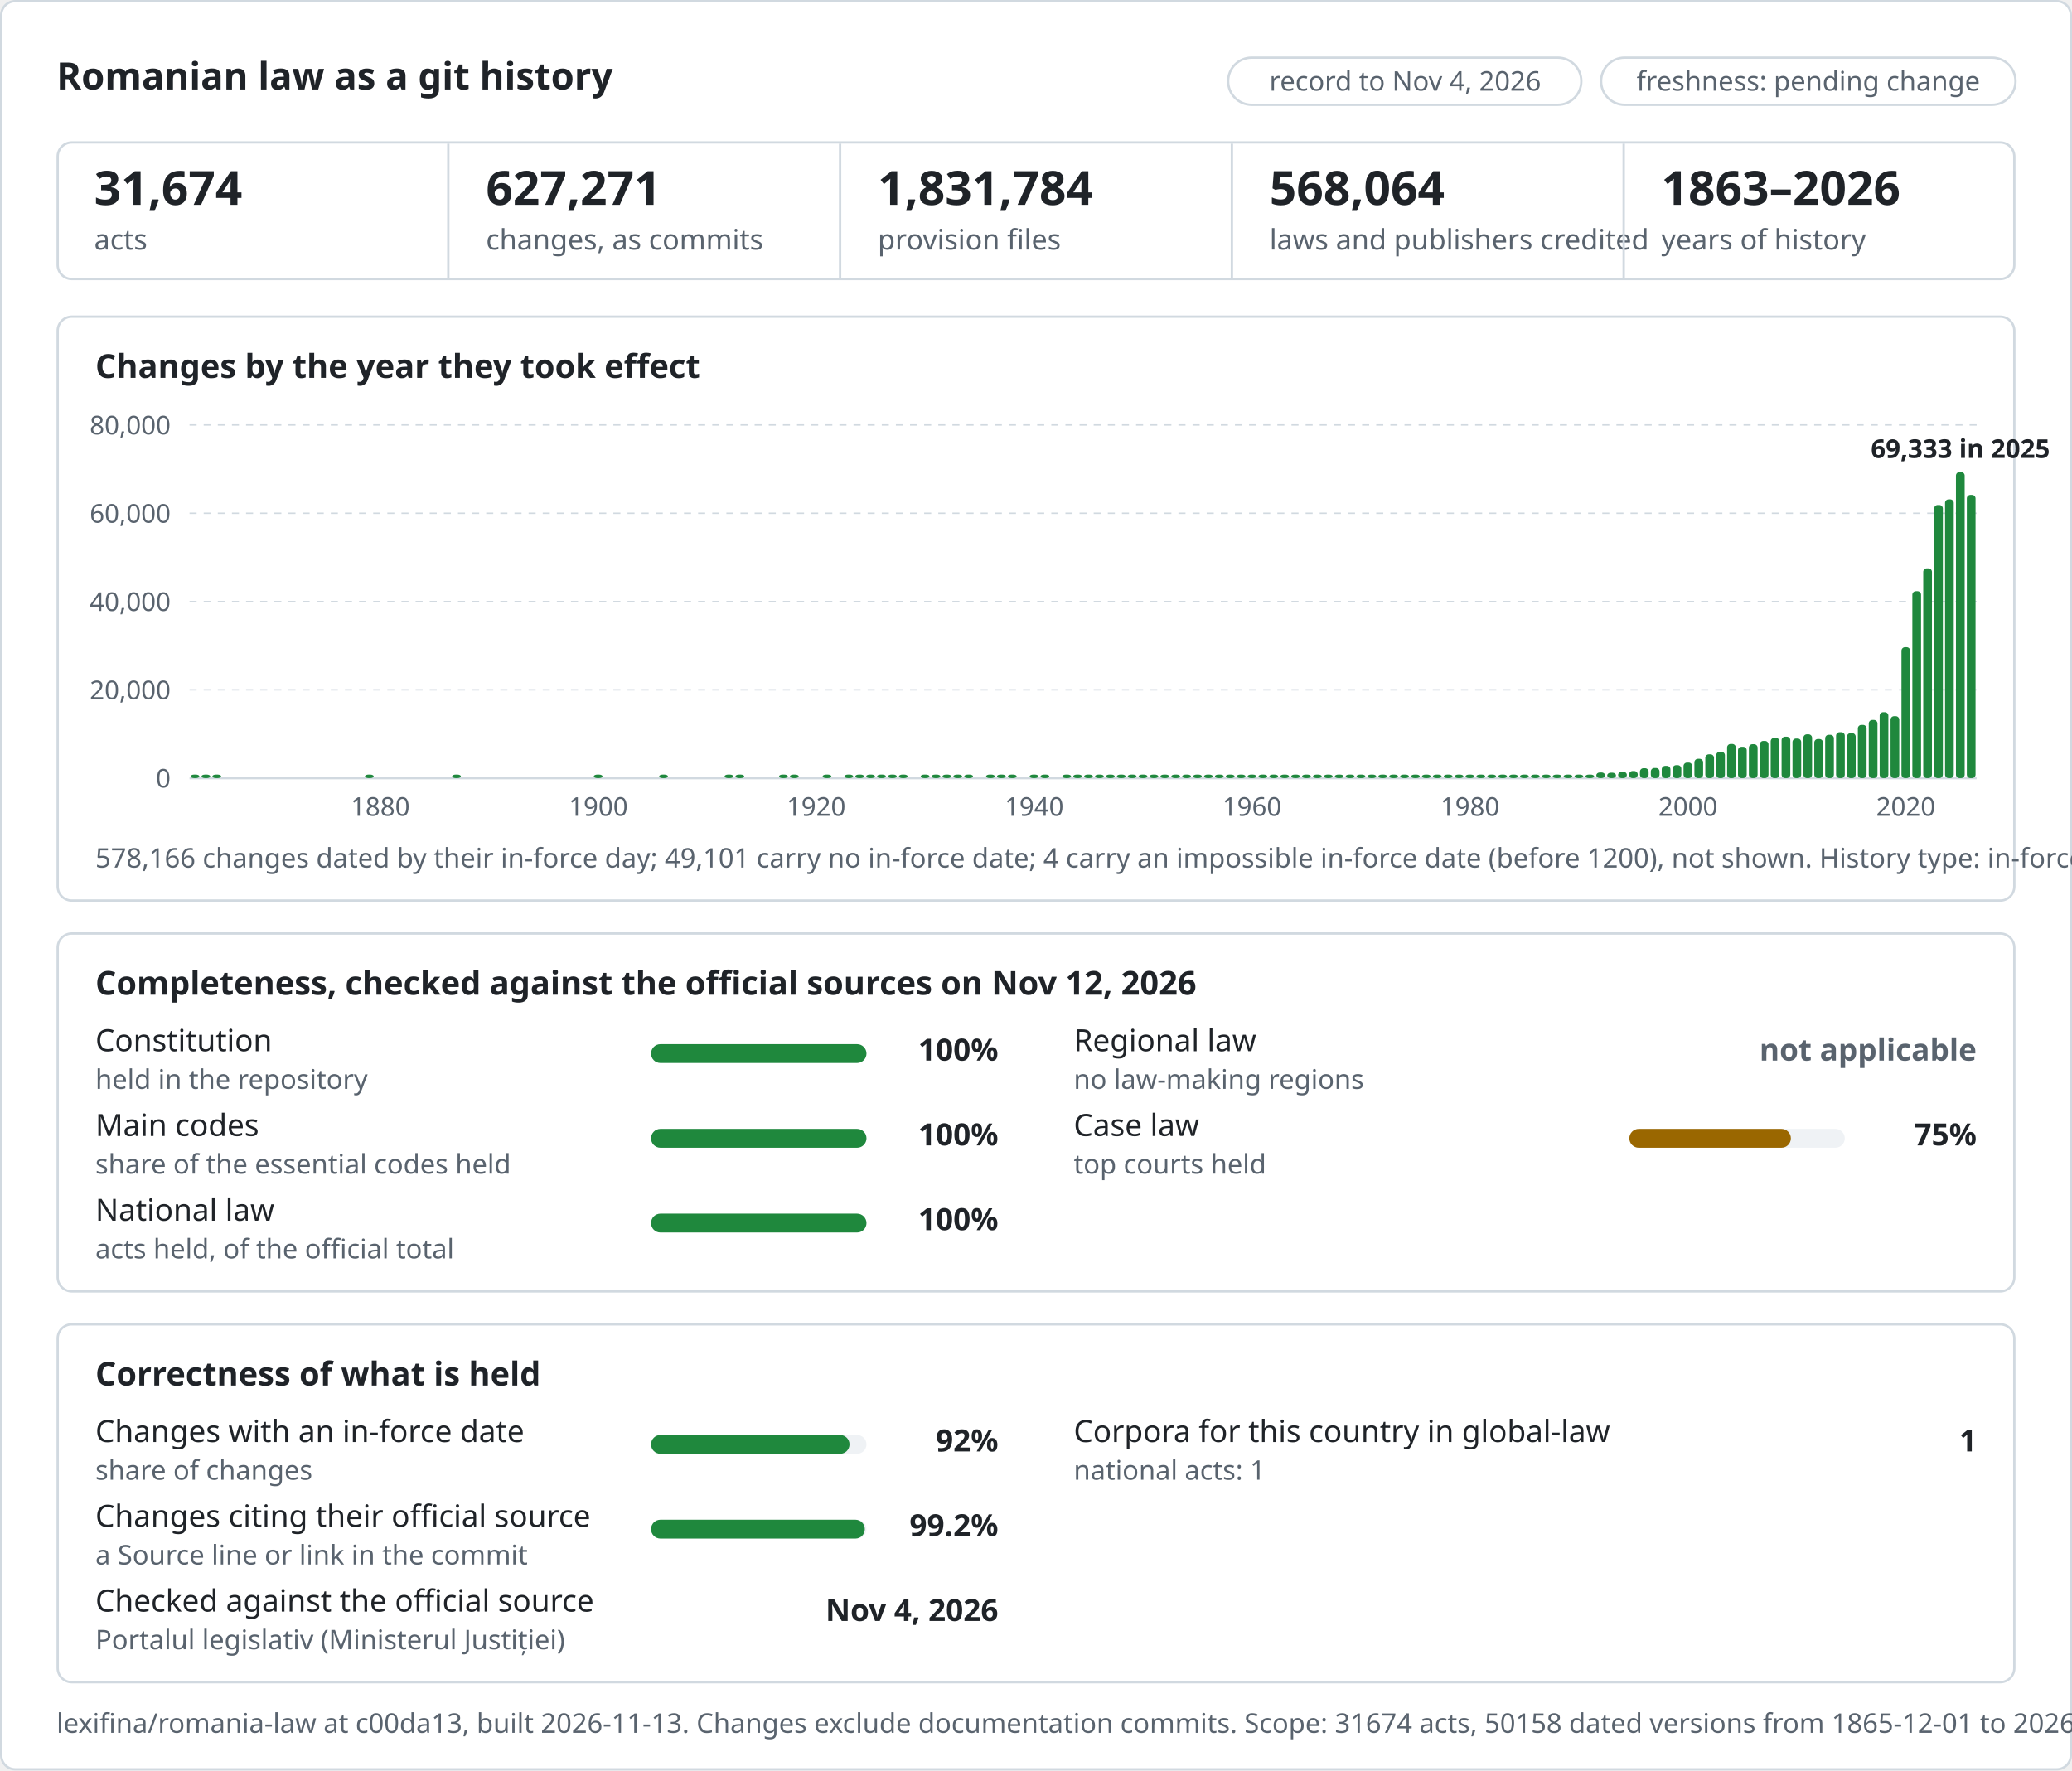
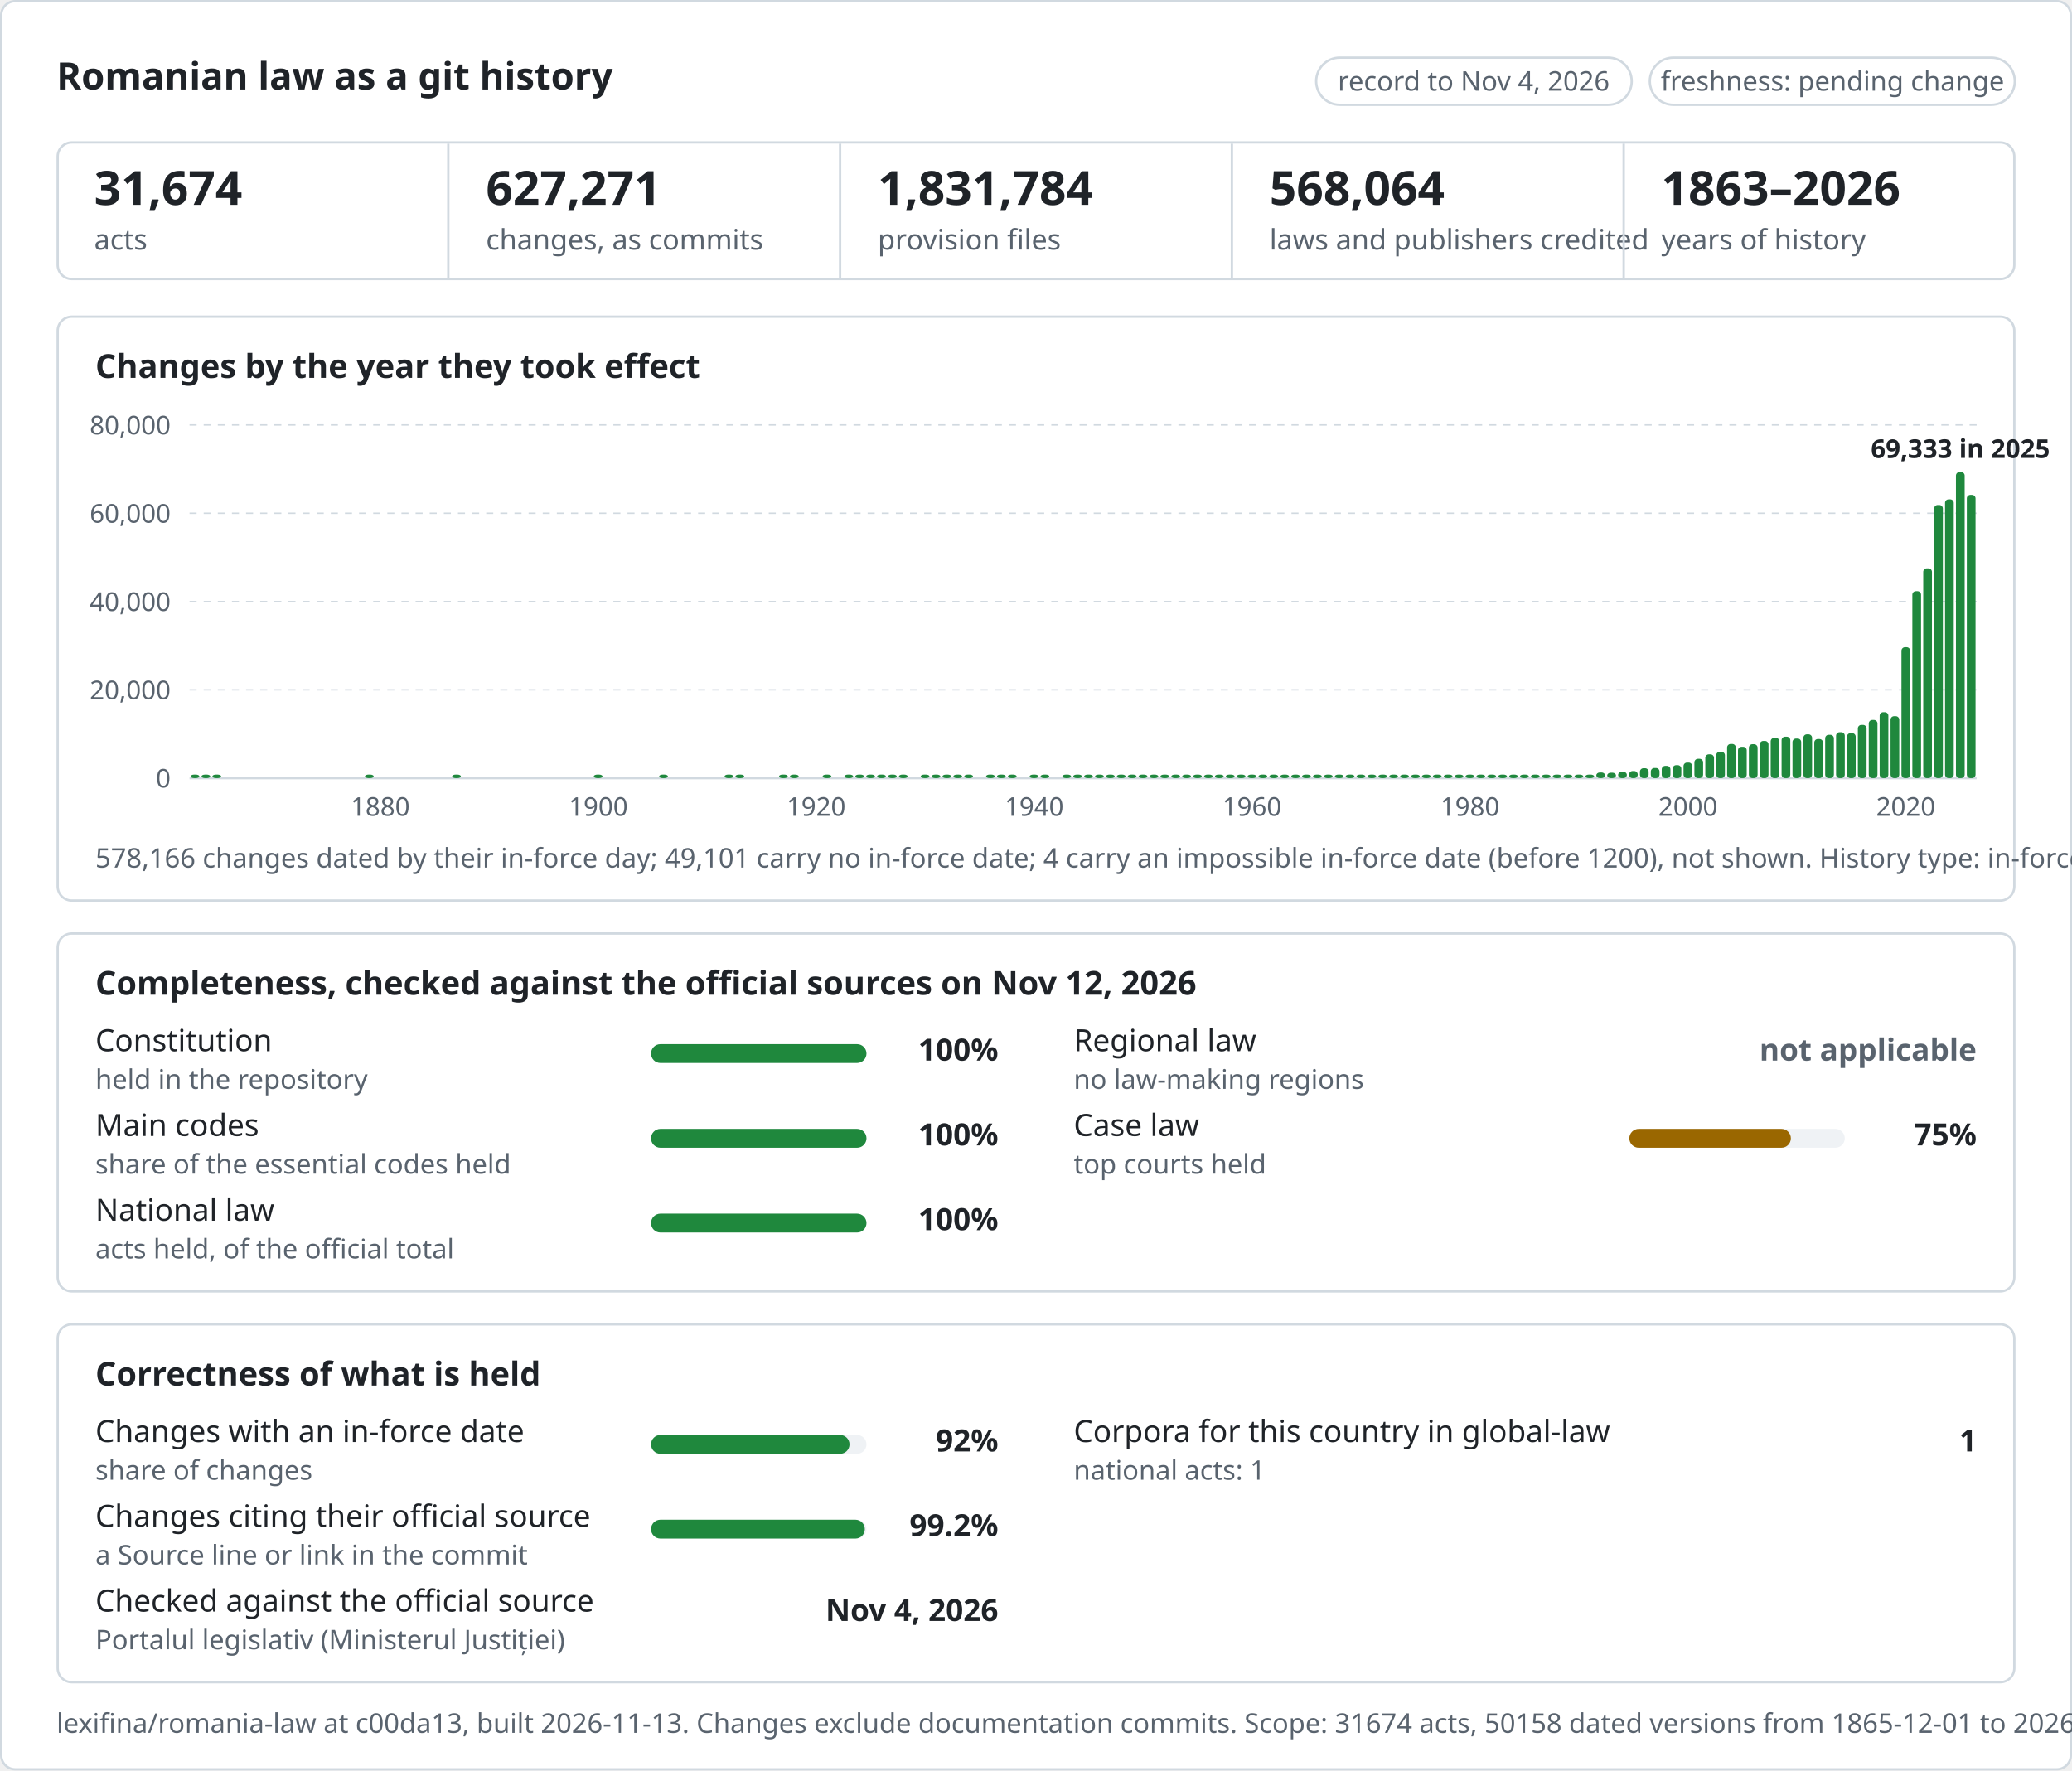
<svg xmlns="http://www.w3.org/2000/svg" width="880" height="752" viewBox="0 0 880 752" font-family="-apple-system,BlinkMacSystemFont,Segoe UI,Noto Sans,Helvetica,Arial,sans-serif">
  <rect x="0.5" y="0.5" width="879" height="751" rx="6" fill="#ffffff" stroke="#d1d9e0" />
  <text x="24" y="38" font-size="16" font-weight="600" fill="#1f2328">Romanian law as a git history</text>
-   <rect x="521.6" y="24.5" width="150" height="20" rx="10" fill="none" stroke="#d1d9e0" />
-   <text x="596.8" y="38.5" font-size="11.5" font-weight="500" text-anchor="middle" fill="#59636e">record to Nov 4, 2026</text>
-   <rect x="680.0" y="24.5" width="176" height="20" rx="10" fill="none" stroke="#d1d9e0" />
-   <text x="768.0" y="38.5" font-size="11.5" font-weight="500" text-anchor="middle" fill="#59636e">freshness: pending change</text>
+   <rect x="559.0" y="24.5" width="134" height="20" rx="10" fill="none" stroke="#d1d9e0" />
+   <text x="625.9" y="38.5" font-size="11.5" font-weight="500" text-anchor="middle" fill="#59636e">record to Nov 4, 2026</text>
+   <rect x="700.7" y="24.5" width="155" height="20" rx="10" fill="none" stroke="#d1d9e0" />
+   <text x="778.3" y="38.5" font-size="11.5" font-weight="500" text-anchor="middle" fill="#59636e">freshness: pending change</text>
  <rect x="24.5" y="60.5" width="831" height="58" rx="6" fill="#ffffff" stroke="#d1d9e0" />
  <text x="40.0" y="87" font-size="20" font-weight="600" fill="#1f2328">31,674</text>
  <text x="40.0" y="106" font-size="12" fill="#59636e">acts</text>
  <line x1="190.4" y1="61" x2="190.4" y2="118" stroke="#d1d9e0" />
  <text x="206.4" y="87" font-size="20" font-weight="600" fill="#1f2328">627,271</text>
  <text x="206.4" y="106" font-size="12" fill="#59636e">changes, as commits</text>
  <line x1="356.8" y1="61" x2="356.8" y2="118" stroke="#d1d9e0" />
  <text x="372.8" y="87" font-size="20" font-weight="600" fill="#1f2328">1,831,784</text>
  <text x="372.8" y="106" font-size="12" fill="#59636e">provision files</text>
  <line x1="523.2" y1="61" x2="523.2" y2="118" stroke="#d1d9e0" />
  <text x="539.2" y="87" font-size="20" font-weight="600" fill="#1f2328">568,064</text>
-   <text x="539.2" y="106" font-size="12" fill="#59636e">laws and publishers credited</text>
+   <text x="539.2" y="106" font-size="12" fill="#59636e" textLength="142" lengthAdjust="spacingAndGlyphs">laws and publishers credited</text>
  <line x1="689.6" y1="61" x2="689.6" y2="118" stroke="#d1d9e0" />
  <text x="705.6" y="87" font-size="20" font-weight="600" fill="#1f2328">1863–2026</text>
  <text x="705.6" y="106" font-size="12" fill="#59636e">years of history</text>
  <rect x="24.5" y="134.5" width="831" height="248" rx="6" fill="#ffffff" stroke="#d1d9e0" />
  <text x="40.5" y="160.5" font-size="14" font-weight="600" fill="#1f2328">Changes by the year they took effect</text>
  <line x1="80.5" y1="330.5" x2="839.5" y2="330.5" stroke="#d1d9e0" stroke-width="1" />
  <text x="72.5" y="334.5" font-size="11" text-anchor="end" fill="#59636e">0</text>
  <line x1="80.5" y1="293.0" x2="839.5" y2="293.0" stroke="#d1d9e0" stroke-width="0.6" stroke-dasharray="3 3" />
  <text x="72.5" y="297.0" font-size="11" text-anchor="end" fill="#59636e">20,000</text>
  <line x1="80.5" y1="255.5" x2="839.5" y2="255.5" stroke="#d1d9e0" stroke-width="0.6" stroke-dasharray="3 3" />
  <text x="72.5" y="259.5" font-size="11" text-anchor="end" fill="#59636e">40,000</text>
  <line x1="80.5" y1="218.0" x2="839.5" y2="218.0" stroke="#d1d9e0" stroke-width="0.6" stroke-dasharray="3 3" />
  <text x="72.5" y="222.0" font-size="11" text-anchor="end" fill="#59636e">60,000</text>
  <line x1="80.5" y1="180.5" x2="839.5" y2="180.5" stroke="#d1d9e0" stroke-width="0.6" stroke-dasharray="3 3" />
  <text x="72.5" y="184.5" font-size="11" text-anchor="end" fill="#59636e">80,000</text>
  <rect x="80.96" y="329.0" width="3.70" height="1.5" rx="1.5" fill="#1f883d" />
  <rect x="85.59" y="329.0" width="3.70" height="1.5" rx="1.5" fill="#1f883d" />
  <rect x="90.22" y="329.0" width="3.70" height="1.5" rx="1.5" fill="#1f883d" />
  <rect x="155.01" y="329.0" width="3.70" height="1.5" rx="1.5" fill="#1f883d" />
  <text x="161.5" y="346.5" font-size="11" text-anchor="middle" fill="#59636e">1880</text>
  <rect x="192.04" y="329.0" width="3.70" height="1.5" rx="1.5" fill="#1f883d" />
  <rect x="252.20" y="329.0" width="3.70" height="1.5" rx="1.5" fill="#1f883d" />
  <text x="254.1" y="346.5" font-size="11" text-anchor="middle" fill="#59636e">1900</text>
  <rect x="279.97" y="329.0" width="3.70" height="1.5" rx="1.5" fill="#1f883d" />
  <rect x="307.74" y="329.0" width="3.70" height="1.5" rx="1.5" fill="#1f883d" />
  <rect x="312.37" y="329.0" width="3.70" height="1.5" rx="1.5" fill="#1f883d" />
  <rect x="330.88" y="329.0" width="3.70" height="1.5" rx="1.5" fill="#1f883d" />
  <rect x="335.51" y="329.0" width="3.70" height="1.5" rx="1.5" fill="#1f883d" />
  <text x="346.6" y="346.5" font-size="11" text-anchor="middle" fill="#59636e">1920</text>
  <rect x="349.39" y="329.0" width="3.70" height="1.5" rx="1.5" fill="#1f883d" />
  <rect x="358.65" y="329.0" width="3.70" height="1.5" rx="1.5" fill="#1f883d" />
  <rect x="363.27" y="329.0" width="3.70" height="1.5" rx="1.5" fill="#1f883d" />
  <rect x="367.90" y="329.0" width="3.70" height="1.5" rx="1.5" fill="#1f883d" />
  <rect x="372.53" y="329.0" width="3.70" height="1.5" rx="1.5" fill="#1f883d" />
  <rect x="377.16" y="329.0" width="3.70" height="1.5" rx="1.5" fill="#1f883d" />
  <rect x="381.79" y="329.0" width="3.70" height="1.5" rx="1.5" fill="#1f883d" />
  <rect x="391.04" y="329.0" width="3.70" height="1.5" rx="1.5" fill="#1f883d" />
  <rect x="395.67" y="329.0" width="3.70" height="1.5" rx="1.5" fill="#1f883d" />
  <rect x="400.30" y="329.0" width="3.70" height="1.5" rx="1.5" fill="#1f883d" />
  <rect x="404.93" y="329.0" width="3.70" height="1.5" rx="1.5" fill="#1f883d" />
  <rect x="409.55" y="329.0" width="3.70" height="1.5" rx="1.5" fill="#1f883d" />
  <rect x="418.81" y="329.0" width="3.70" height="1.5" rx="1.5" fill="#1f883d" />
  <rect x="423.44" y="329.0" width="3.70" height="1.5" rx="1.5" fill="#1f883d" />
  <rect x="428.07" y="329.0" width="3.70" height="1.5" rx="1.5" fill="#1f883d" />
  <rect x="437.32" y="329.0" width="3.70" height="1.5" rx="1.5" fill="#1f883d" />
  <text x="439.2" y="346.5" font-size="11" text-anchor="middle" fill="#59636e">1940</text>
  <rect x="441.95" y="329.0" width="3.70" height="1.5" rx="1.5" fill="#1f883d" />
  <rect x="451.21" y="329.0" width="3.70" height="1.5" rx="1.5" fill="#1f883d" />
  <rect x="455.83" y="329.0" width="3.70" height="1.5" rx="1.5" fill="#1f883d" />
  <rect x="460.46" y="329.0" width="3.70" height="1.5" rx="1.5" fill="#1f883d" />
  <rect x="465.09" y="329.0" width="3.70" height="1.5" rx="1.5" fill="#1f883d" />
  <rect x="469.72" y="329.0" width="3.70" height="1.5" rx="1.5" fill="#1f883d" />
  <rect x="474.35" y="329.0" width="3.70" height="1.5" rx="1.5" fill="#1f883d" />
  <rect x="478.97" y="329.0" width="3.70" height="1.5" rx="1.5" fill="#1f883d" />
  <rect x="483.60" y="329.0" width="3.70" height="1.5" rx="1.5" fill="#1f883d" />
  <rect x="488.23" y="329.0" width="3.70" height="1.5" rx="1.5" fill="#1f883d" />
  <rect x="492.86" y="329.0" width="3.70" height="1.5" rx="1.5" fill="#1f883d" />
  <rect x="497.49" y="329.0" width="3.70" height="1.5" rx="1.5" fill="#1f883d" />
  <rect x="502.12" y="329.0" width="3.70" height="1.5" rx="1.5" fill="#1f883d" />
  <rect x="506.74" y="329.0" width="3.70" height="1.5" rx="1.5" fill="#1f883d" />
  <rect x="511.37" y="329.0" width="3.70" height="1.5" rx="1.5" fill="#1f883d" />
  <rect x="516.00" y="329.0" width="3.70" height="1.5" rx="1.5" fill="#1f883d" />
  <rect x="520.63" y="329.0" width="3.70" height="1.5" rx="1.5" fill="#1f883d" />
  <rect x="525.26" y="329.0" width="3.70" height="1.5" rx="1.5" fill="#1f883d" />
  <rect x="529.88" y="329.0" width="3.70" height="1.5" rx="1.5" fill="#1f883d" />
  <text x="531.7" y="346.5" font-size="11" text-anchor="middle" fill="#59636e">1960</text>
  <rect x="534.51" y="329.0" width="3.70" height="1.5" rx="1.5" fill="#1f883d" />
  <rect x="539.14" y="329.0" width="3.70" height="1.5" rx="1.5" fill="#1f883d" />
  <rect x="543.77" y="329.0" width="3.70" height="1.5" rx="1.5" fill="#1f883d" />
  <rect x="548.40" y="329.0" width="3.70" height="1.5" rx="1.5" fill="#1f883d" />
  <rect x="553.02" y="329.0" width="3.70" height="1.5" rx="1.5" fill="#1f883d" />
  <rect x="557.65" y="329.0" width="3.70" height="1.5" rx="1.5" fill="#1f883d" />
  <rect x="562.28" y="329.0" width="3.70" height="1.5" rx="1.5" fill="#1f883d" />
  <rect x="566.91" y="329.0" width="3.70" height="1.5" rx="1.5" fill="#1f883d" />
  <rect x="571.54" y="329.0" width="3.70" height="1.5" rx="1.5" fill="#1f883d" />
  <rect x="576.16" y="329.0" width="3.70" height="1.5" rx="1.5" fill="#1f883d" />
  <rect x="580.79" y="329.0" width="3.70" height="1.5" rx="1.5" fill="#1f883d" />
  <rect x="585.42" y="329.0" width="3.70" height="1.5" rx="1.5" fill="#1f883d" />
  <rect x="590.05" y="329.0" width="3.70" height="1.5" rx="1.5" fill="#1f883d" />
  <rect x="594.68" y="329.0" width="3.70" height="1.5" rx="1.5" fill="#1f883d" />
  <rect x="599.30" y="329.0" width="3.70" height="1.5" rx="1.5" fill="#1f883d" />
  <rect x="603.93" y="329.0" width="3.70" height="1.5" rx="1.5" fill="#1f883d" />
  <rect x="608.56" y="329.0" width="3.70" height="1.5" rx="1.5" fill="#1f883d" />
  <rect x="613.19" y="329.0" width="3.70" height="1.5" rx="1.5" fill="#1f883d" />
  <rect x="617.82" y="329.0" width="3.70" height="1.5" rx="1.5" fill="#1f883d" />
  <rect x="622.44" y="329.0" width="3.70" height="1.5" rx="1.5" fill="#1f883d" />
  <text x="624.3" y="346.5" font-size="11" text-anchor="middle" fill="#59636e">1980</text>
  <rect x="627.07" y="329.0" width="3.70" height="1.5" rx="1.5" fill="#1f883d" />
  <rect x="631.70" y="329.0" width="3.70" height="1.5" rx="1.5" fill="#1f883d" />
  <rect x="636.33" y="329.0" width="3.70" height="1.5" rx="1.5" fill="#1f883d" />
  <rect x="640.96" y="329.0" width="3.70" height="1.5" rx="1.5" fill="#1f883d" />
  <rect x="645.58" y="329.0" width="3.70" height="1.5" rx="1.5" fill="#1f883d" />
  <rect x="650.21" y="329.0" width="3.70" height="1.5" rx="1.5" fill="#1f883d" />
  <rect x="654.84" y="329.0" width="3.70" height="1.5" rx="1.5" fill="#1f883d" />
  <rect x="659.47" y="329.0" width="3.70" height="1.5" rx="1.5" fill="#1f883d" />
  <rect x="664.10" y="329.0" width="3.70" height="1.5" rx="1.5" fill="#1f883d" />
  <rect x="668.73" y="329.0" width="3.70" height="1.5" rx="1.5" fill="#1f883d" />
  <rect x="673.35" y="329.0" width="3.70" height="1.5" rx="1.5" fill="#1f883d" />
  <rect x="677.98" y="328.1" width="3.70" height="2.4" rx="1.5" fill="#1f883d" />
  <rect x="682.61" y="328.2" width="3.70" height="2.3" rx="1.5" fill="#1f883d" />
  <rect x="687.24" y="327.8" width="3.70" height="2.7" rx="1.5" fill="#1f883d" />
  <rect x="691.87" y="327.5" width="3.70" height="3.0" rx="1.5" fill="#1f883d" />
  <rect x="696.49" y="326.3" width="3.70" height="4.2" rx="1.5" fill="#1f883d" />
  <rect x="701.12" y="326.2" width="3.70" height="4.3" rx="1.5" fill="#1f883d" />
  <rect x="705.75" y="325.3" width="3.70" height="5.2" rx="1.5" fill="#1f883d" />
  <rect x="710.38" y="325.0" width="3.70" height="5.5" rx="1.5" fill="#1f883d" />
  <rect x="715.01" y="323.9" width="3.70" height="6.6" rx="1.5" fill="#1f883d" />
  <text x="716.9" y="346.5" font-size="11" text-anchor="middle" fill="#59636e">2000</text>
  <rect x="719.63" y="322.3" width="3.70" height="8.2" rx="1.5" fill="#1f883d" />
  <rect x="724.26" y="320.4" width="3.70" height="10.1" rx="1.5" fill="#1f883d" />
  <rect x="728.89" y="319.3" width="3.70" height="11.2" rx="1.5" fill="#1f883d" />
  <rect x="733.52" y="316.0" width="3.70" height="14.5" rx="1.5" fill="#1f883d" />
  <rect x="738.15" y="317.2" width="3.70" height="13.3" rx="1.5" fill="#1f883d" />
  <rect x="742.77" y="316.1" width="3.70" height="14.4" rx="1.5" fill="#1f883d" />
  <rect x="747.40" y="314.7" width="3.70" height="15.8" rx="1.5" fill="#1f883d" />
  <rect x="752.03" y="313.4" width="3.70" height="17.1" rx="1.5" fill="#1f883d" />
  <rect x="756.66" y="312.9" width="3.70" height="17.6" rx="1.5" fill="#1f883d" />
  <rect x="761.29" y="313.7" width="3.70" height="16.8" rx="1.5" fill="#1f883d" />
  <rect x="765.91" y="311.9" width="3.70" height="18.6" rx="1.5" fill="#1f883d" />
  <rect x="770.54" y="313.9" width="3.70" height="16.6" rx="1.5" fill="#1f883d" />
  <rect x="775.17" y="312.1" width="3.70" height="18.4" rx="1.5" fill="#1f883d" />
  <rect x="779.80" y="311.0" width="3.70" height="19.5" rx="1.5" fill="#1f883d" />
  <rect x="784.43" y="311.4" width="3.70" height="19.1" rx="1.5" fill="#1f883d" />
  <rect x="789.05" y="307.9" width="3.70" height="22.6" rx="1.5" fill="#1f883d" />
  <rect x="793.68" y="305.8" width="3.70" height="24.7" rx="1.5" fill="#1f883d" />
  <rect x="798.31" y="302.5" width="3.70" height="28.0" rx="1.5" fill="#1f883d" />
  <rect x="802.94" y="304.2" width="3.70" height="26.3" rx="1.5" fill="#1f883d" />
  <rect x="807.57" y="274.9" width="3.70" height="55.6" rx="1.5" fill="#1f883d" />
  <text x="809.4" y="346.5" font-size="11" text-anchor="middle" fill="#59636e">2020</text>
  <rect x="812.19" y="251.1" width="3.70" height="79.4" rx="1.5" fill="#1f883d" />
  <rect x="816.82" y="241.4" width="3.70" height="89.1" rx="1.5" fill="#1f883d" />
  <rect x="821.45" y="214.5" width="3.70" height="116.0" rx="1.5" fill="#1f883d" />
  <rect x="826.08" y="212.1" width="3.70" height="118.4" rx="1.5" fill="#1f883d" />
  <rect x="830.71" y="200.5" width="3.70" height="130.0" rx="1.5" fill="#1f883d" />
  <text x="832.6" y="194.5" font-size="11" font-weight="600" text-anchor="middle" fill="#1f2328">69,333 in 2025</text>
  <rect x="835.33" y="210.2" width="3.70" height="120.3" rx="1.5" fill="#1f883d" />
-   <text x="40.5" y="368.5" font-size="11.5" fill="#59636e">578,166 changes dated by their in-force day; 49,101 carry no in-force date; 4 carry an impossible in-force date (before 1200), not shown. History type: in-force.</text>
+   <text x="40.5" y="368.5" font-size="11.5" fill="#59636e" textLength="799" lengthAdjust="spacingAndGlyphs">578,166 changes dated by their in-force day; 49,101 carry no in-force date; 4 carry an impossible in-force date (before 1200), not shown. History type: in-force.</text>
  <rect x="24.5" y="396.5" width="831" height="152" rx="6" fill="#ffffff" stroke="#d1d9e0" />
  <text x="40.5" y="422.5" font-size="14" font-weight="600" fill="#1f2328">Completeness, checked against the official sources on Nov 12, 2026</text>
  <text x="40.5" y="446.5" font-size="13" fill="#1f2328">Constitution</text>
  <text x="40.5" y="462.5" font-size="11.5" fill="#59636e">held in the repository</text>
  <g>
    <rect x="276.5" y="443.5" width="91.5" height="8" rx="4" fill="#eff2f5" />
    <rect x="276.5" y="443.5" width="91.5" height="8" rx="4" fill="#1f883d" />
  </g>
  <text x="424.0" y="450.5" font-size="13" font-weight="600" text-anchor="end" fill="#1f2328">100%</text>
  <text x="40.5" y="482.5" font-size="13" fill="#1f2328">Main codes</text>
  <text x="40.5" y="498.5" font-size="11.5" fill="#59636e">share of the essential codes held</text>
  <g>
    <rect x="276.5" y="479.5" width="91.5" height="8" rx="4" fill="#eff2f5" />
    <rect x="276.5" y="479.5" width="91.5" height="8" rx="4" fill="#1f883d" />
  </g>
  <text x="424.0" y="486.5" font-size="13" font-weight="600" text-anchor="end" fill="#1f2328">100%</text>
  <text x="40.5" y="518.5" font-size="13" fill="#1f2328">National law</text>
  <text x="40.5" y="534.5" font-size="11.5" fill="#59636e">acts held, of the official total</text>
  <g>
    <rect x="276.5" y="515.5" width="91.5" height="8" rx="4" fill="#eff2f5" />
    <rect x="276.5" y="515.5" width="91.5" height="8" rx="4" fill="#1f883d" />
  </g>
  <text x="424.0" y="522.5" font-size="13" font-weight="600" text-anchor="end" fill="#1f2328">100%</text>
  <text x="456.0" y="446.5" font-size="13" fill="#1f2328">Regional law</text>
  <text x="456.0" y="462.5" font-size="11.5" fill="#59636e">no law-making regions</text>
  <text x="839.5" y="450.5" font-size="13" font-weight="600" text-anchor="end" fill="#59636e">not applicable</text>
  <text x="456.0" y="482.5" font-size="13" fill="#1f2328">Case law</text>
  <text x="456.0" y="498.5" font-size="11.5" fill="#59636e">top courts held</text>
  <g>
    <rect x="692.0" y="479.5" width="91.5" height="8" rx="4" fill="#eff2f5" />
    <rect x="692.0" y="479.5" width="68.6" height="8" rx="4" fill="#9a6700" />
  </g>
  <text x="839.5" y="486.5" font-size="13" font-weight="600" text-anchor="end" fill="#1f2328">75%</text>
  <rect x="24.5" y="562.5" width="831" height="152" rx="6" fill="#ffffff" stroke="#d1d9e0" />
  <text x="40.5" y="588.5" font-size="14" font-weight="600" fill="#1f2328">Correctness of what is held</text>
  <text x="40.5" y="612.5" font-size="13" fill="#1f2328">Changes with an in-force date</text>
  <text x="40.5" y="628.5" font-size="11.5" fill="#59636e">share of changes</text>
  <g>
    <rect x="276.5" y="609.5" width="91.5" height="8" rx="4" fill="#eff2f5" />
    <rect x="276.5" y="609.5" width="84.3" height="8" rx="4" fill="#1f883d" />
  </g>
  <text x="424.0" y="616.5" font-size="13" font-weight="600" text-anchor="end" fill="#1f2328">92%</text>
  <text x="40.5" y="648.5" font-size="13" fill="#1f2328">Changes citing their official source</text>
  <text x="40.5" y="664.5" font-size="11.5" fill="#59636e">a Source line or link in the commit</text>
  <g>
    <rect x="276.5" y="645.5" width="91.5" height="8" rx="4" fill="#eff2f5" />
    <rect x="276.5" y="645.5" width="90.8" height="8" rx="4" fill="#1f883d" />
  </g>
  <text x="424.0" y="652.5" font-size="13" font-weight="600" text-anchor="end" fill="#1f2328">99.2%</text>
  <text x="40.5" y="684.5" font-size="13" fill="#1f2328">Checked against the official source</text>
  <text x="40.5" y="700.5" font-size="11.5" fill="#59636e">Portalul legislativ (Ministerul Justiției)</text>
  <text x="424.0" y="688.5" font-size="13" font-weight="600" text-anchor="end" fill="#1f2328">Nov 4, 2026</text>
  <text x="456.0" y="612.5" font-size="13" fill="#1f2328">Corpora for this country in global-law</text>
  <text x="456.0" y="628.5" font-size="11.5" fill="#59636e">national acts: 1</text>
  <text x="839.5" y="616.5" font-size="13" font-weight="600" text-anchor="end" fill="#1f2328">1</text>
-   <text x="24" y="736" font-size="11.5" fill="#59636e">lexifina/romania-law at c00da13, built 2026-11-13. Changes exclude documentation commits. Scope: 31674 acts, 50158 dated versions from 1865-12-01 to 2026-11-03</text>
+   <text x="24" y="736" font-size="11.5" fill="#59636e" textLength="832" lengthAdjust="spacingAndGlyphs">lexifina/romania-law at c00da13, built 2026-11-13. Changes exclude documentation commits. Scope: 31674 acts, 50158 dated versions from 1865-12-01 to 2026-11-03</text>
</svg>
